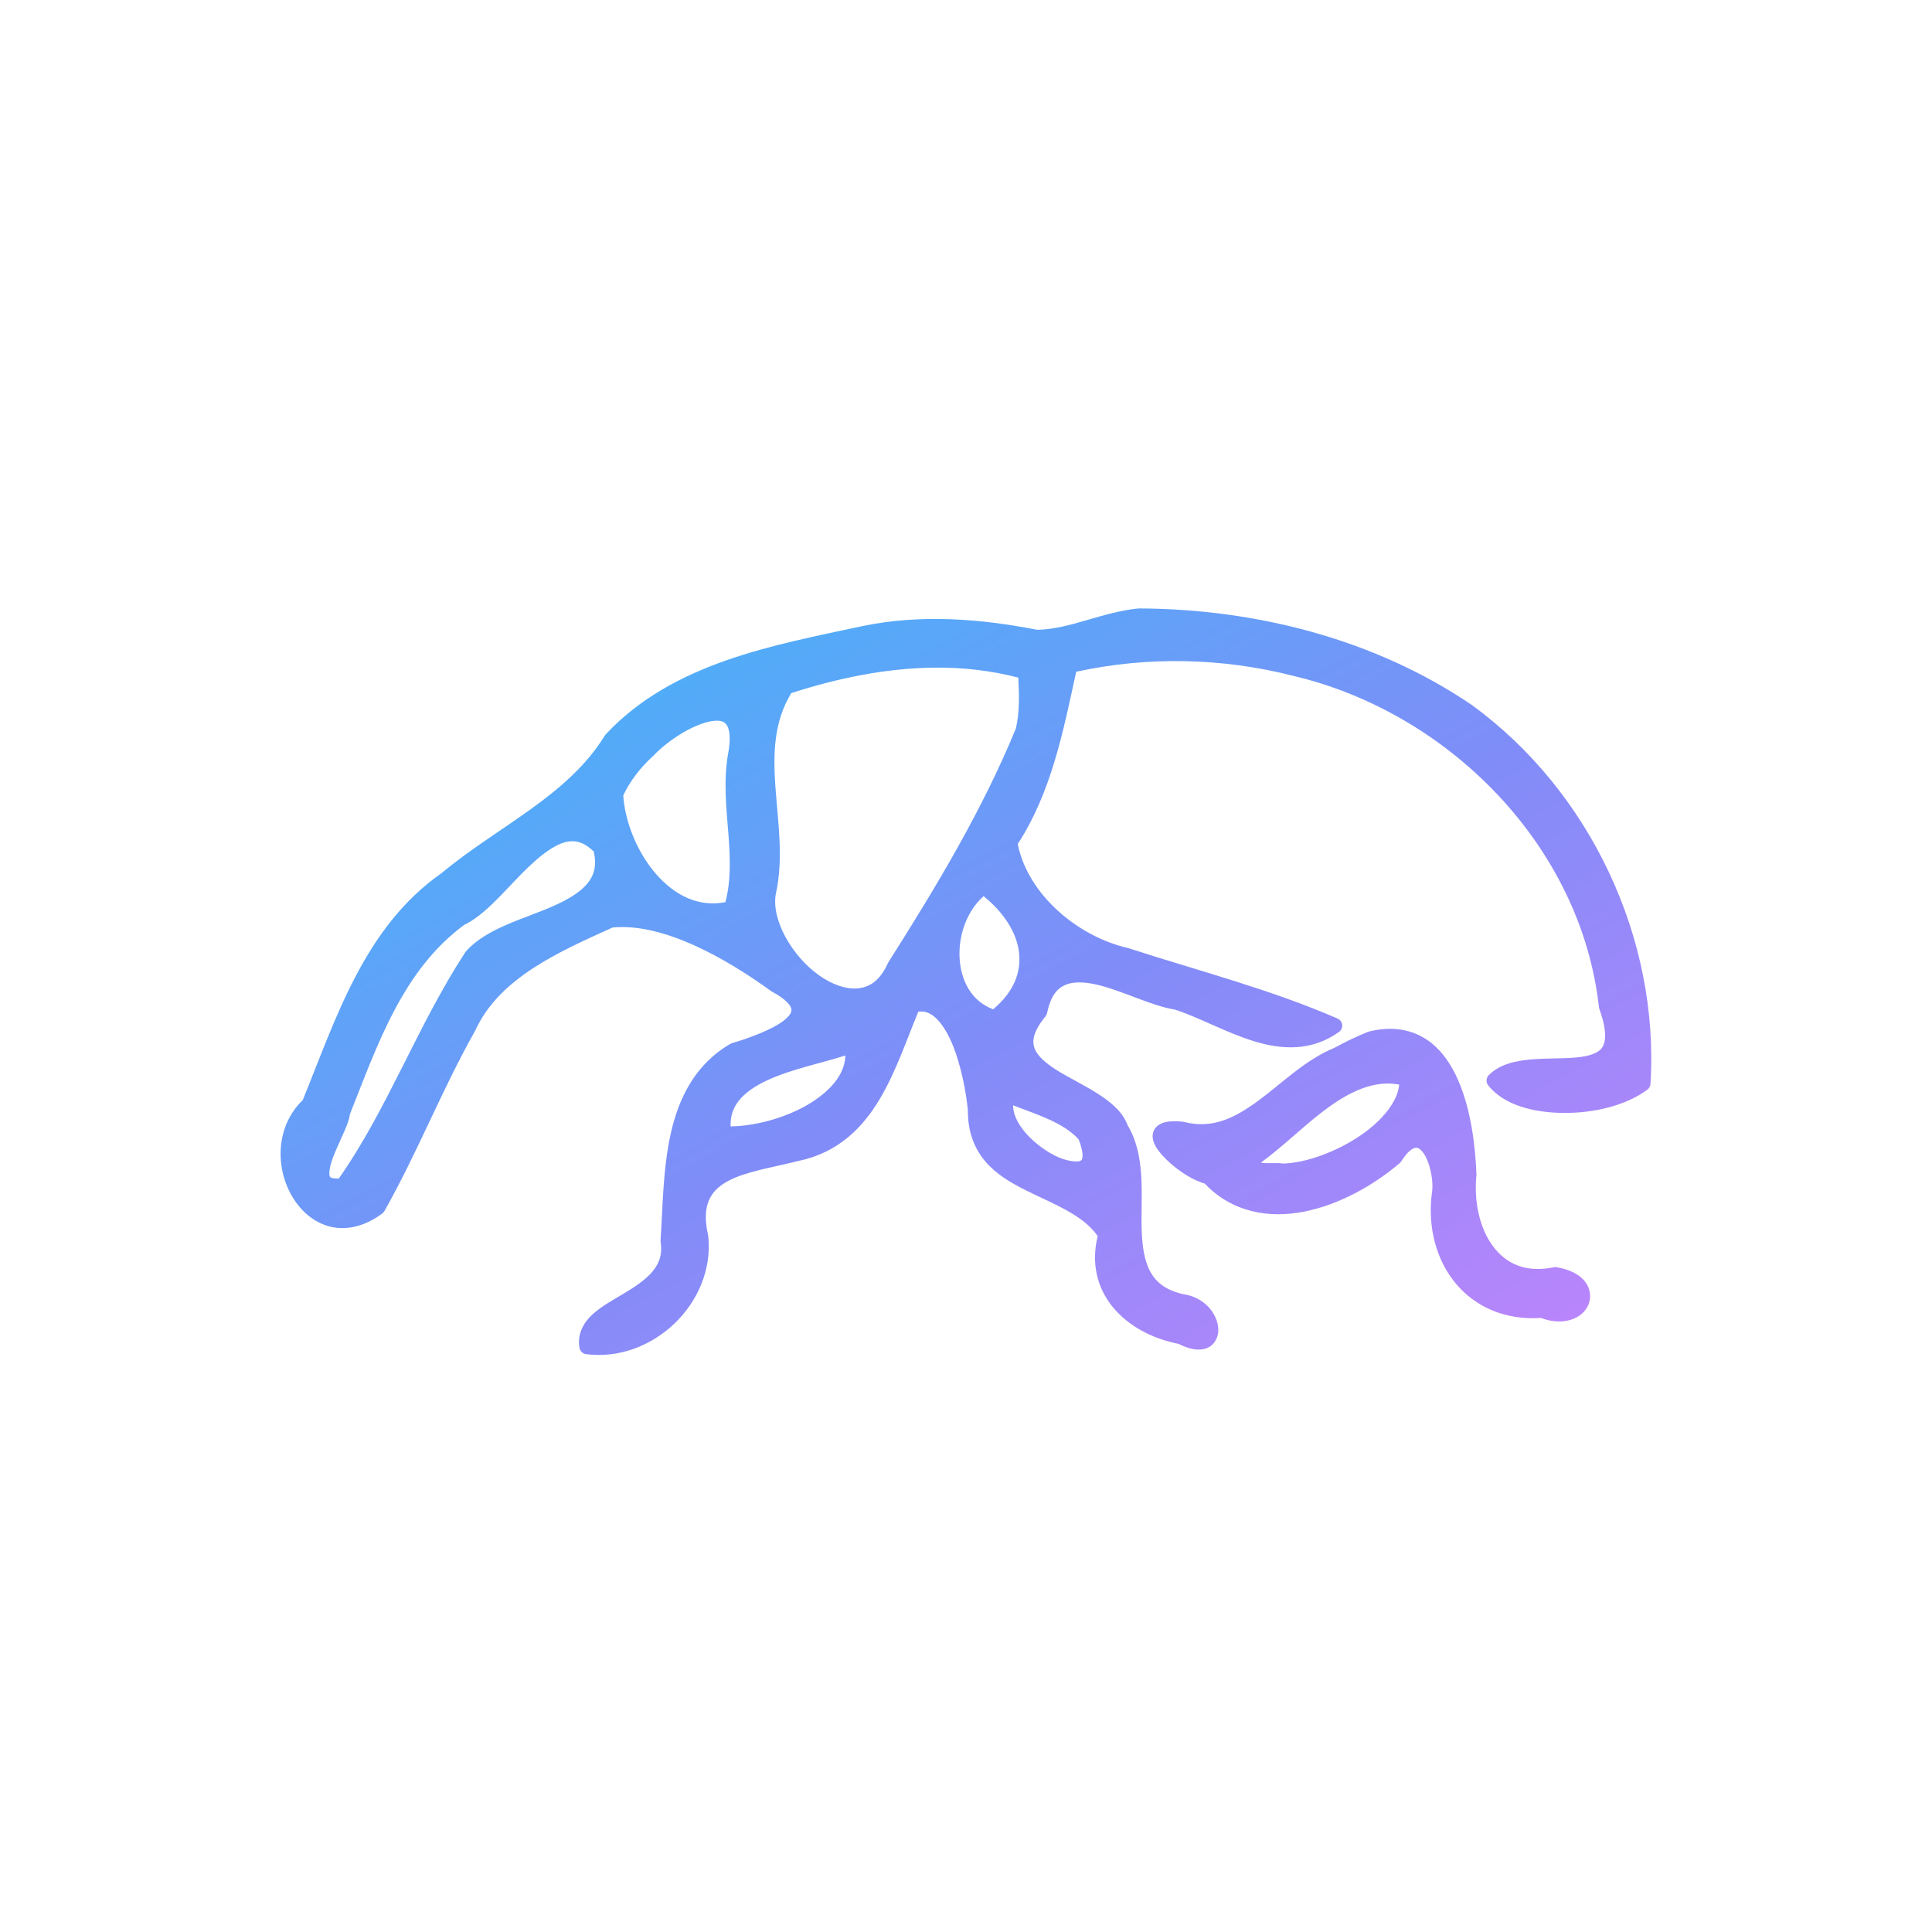
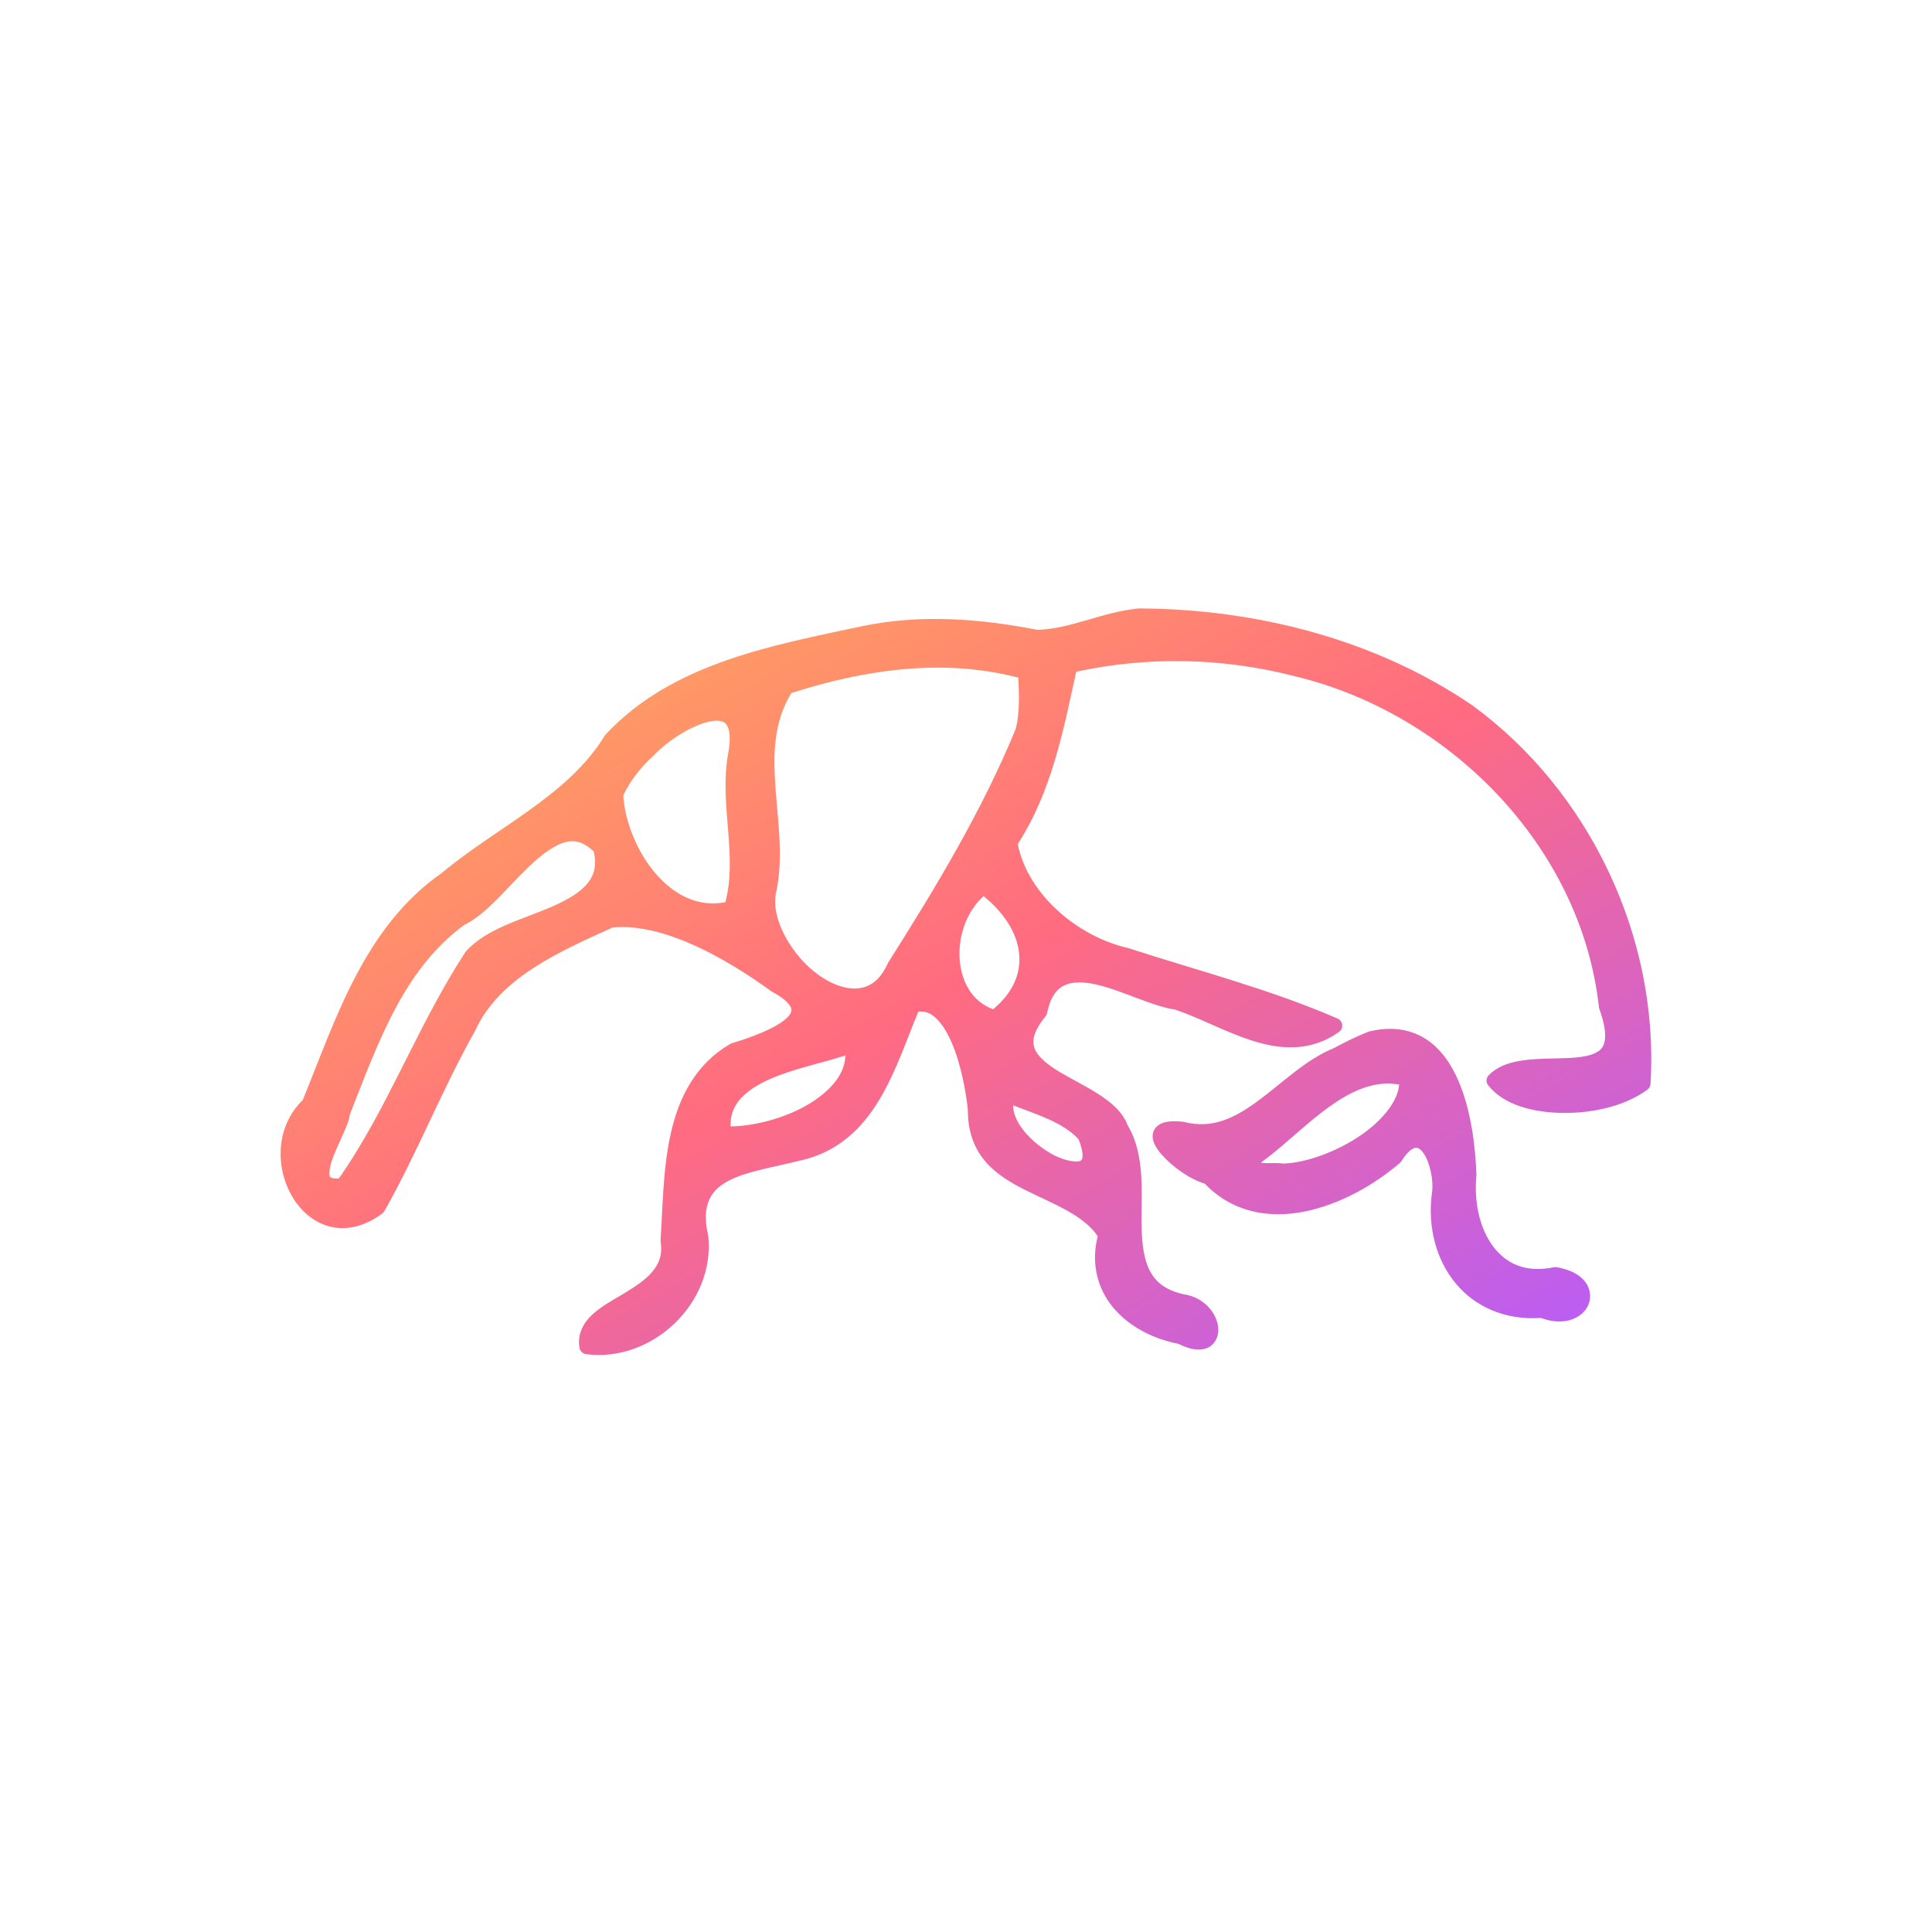
<svg xmlns="http://www.w3.org/2000/svg" viewBox="0 0 2048 2048" width="2048" height="2048" role="img" aria-label="Weevil">
  <defs>
    <linearGradient id="weevil-grad" x1="0" y1="0" x2="1" y2="1">
-       <stop offset="0" stop-color="#38BDF8" />
-       <stop offset="0.55" stop-color="#818CF8" />
-       <stop offset="1" stop-color="#C084FC" />
+       <stop offset="0" stop-color="#FFB454" />
+       <stop offset="0.5" stop-color="#FF6B81" />
+       <stop offset="1" stop-color="#B45CFF" />
    </linearGradient>
  </defs>
  <g transform="translate(1024, 1024) scale(2.2) translate(-1024, -1024)">
    <g transform="translate(0, 465)">
      <path fill="url(#weevil-grad)" d="m 1107.445,386.709 a 3.71,3.71 0 0 0 -0.383,0.018 c -17.717,1.759 -33.043,10.024 -48.789,10.271 -27.326,-5.334 -55.832,-7.582 -83.814,-1.859 a 3.71,3.71 0 0 0 -0.037,0.01 c -42.812,9.23 -91.615,17.551 -124.006,52.234 a 3.71,3.71 0 0 0 -0.449,0.588 c -17.963,29.217 -51.437,43.617 -78.686,66.297 -0.004,0.003 -0.008,0.007 -0.012,0.01 -37.386,26.149 -51.038,70.645 -66.846,109.303 -13.338,13.004 -13.13,32.831 -5.117,46.443 4.084,6.939 10.291,12.46 18.01,14.475 7.719,2.015 16.707,0.263 25.445,-6.264 a 3.71,3.71 0 0 0 1.012,-1.148 c 16.069,-28.469 27.828,-58.734 43.551,-86.584 a 3.71,3.71 0 0 0 0.145,-0.285 c 11.645,-25.551 40.35,-38.018 66.225,-49.762 24.402,-2.372 54.608,14.84 76.455,30.678 a 3.71,3.71 0 0 0 0.441,0.273 c 6.683,3.542 8.9,6.616 9.221,8.139 0.32,1.523 -0.45,3.145 -3.234,5.443 -5.569,4.596 -17.539,8.905 -25.281,11.174 a 3.71,3.71 0 0 0 -0.814,0.348 c -16.908,9.784 -24.877,25.961 -28.729,43.166 -3.851,17.205 -3.856,35.714 -4.916,51.41 a 3.71,3.71 0 0 0 0.031,0.791 c 0.934,6.34 -0.757,10.532 -4.008,14.428 -3.251,3.895 -8.278,7.237 -13.598,10.424 -5.319,3.187 -10.889,6.185 -15.225,10.133 -4.336,3.948 -7.458,9.55 -6.27,16.137 a 3.71,3.71 0 0 0 3.17,3.02 c 31.652,4.139 62.15,-24.382 58.889,-56.781 a 3.71,3.71 0 0 0 -0.078,-0.465 c -1.786,-7.72 -1.274,-13.082 0.463,-17.035 1.737,-3.953 4.79,-6.783 9.098,-9.119 8.576,-4.651 21.82,-6.603 34.014,-9.701 18.818,-3.889 30.75,-15.759 39.08,-29.756 7.979,-13.408 13.021,-28.768 18.631,-42.152 3.063,-0.399 5.471,0.498 7.994,2.658 2.982,2.552 5.805,6.978 8.088,12.273 4.566,10.591 7.059,24.486 7.811,32.883 l -0.014,-0.361 c -0.091,10.524 3.211,18.642 8.418,24.725 5.207,6.083 12.099,10.179 19.191,13.727 13.681,6.843 27.926,11.957 34.945,22.268 -3.319,13.176 -0.102,25.134 7.172,34.051 7.501,9.196 18.992,15.303 31.678,17.811 5.467,2.701 9.981,3.556 13.781,2.061 3.9,-1.534 5.737,-5.783 5.471,-9.48 -0.533,-7.395 -6.957,-15.254 -17.233,-16.549 l 0.383,0.068 c -8.828,-2.065 -13.274,-5.905 -16.082,-11.168 -2.808,-5.263 -3.768,-12.318 -3.996,-20.275 -0.456,-15.915 2.236,-35.186 -6.898,-50.195 l 0.33,0.693 c -2.426,-6.876 -8.232,-11.62 -14.557,-15.658 -6.324,-4.038 -13.411,-7.438 -19.184,-10.98 -5.773,-3.543 -9.95,-7.21 -11.277,-10.836 -1.327,-3.626 -0.748,-8.081 5.26,-15.479 a 3.71,3.71 0 0 0 0.752,-1.582 c 1.681,-8.084 4.687,-11.632 8.441,-13.404 3.755,-1.772 9,-1.723 15.113,-0.369 12.227,2.708 26.703,10.414 38.379,12.17 l -0.576,-0.135 c 11.467,3.662 24.377,10.918 37.836,15.162 13.459,4.244 28.097,5.263 41.482,-4.338 a 3.71,3.71 0 0 0 -0.682,-6.414 c -32.77,-14.261 -67.226,-23.024 -100.6,-33.885 a 3.71,3.71 0 0 0 -0.324,-0.09 c -24.243,-5.522 -48.275,-25.691 -53.213,-50.125 16.325,-25.224 21.954,-54.545 28.17,-83.023 34.324,-7.5 70.421,-6.742 104.471,1.949 a 3.71,3.71 0 0 0 0.068,0.018 c 74.972,17.634 138.758,82.024 147.336,159.65 a 3.71,3.71 0 0 0 0.197,0.846 c 3.865,10.758 3.168,16.101 1.244,18.762 -1.924,2.66 -6.338,4.105 -12.701,4.664 -6.364,0.559 -14.136,0.277 -21.605,0.943 -7.47,0.666 -14.936,2.246 -20.207,7.541 a 3.71,3.71 0 0 0 -0.281,4.918 c 7.466,9.445 21.642,13.166 36.27,13.289 14.627,0.123 29.976,-3.484 40.428,-11.211 a 3.71,3.71 0 0 0 1.496,-2.752 c 4.381,-70.229 -29.245,-141.248 -86.109,-182.611 a 3.71,3.71 0 0 0 -0.098,-0.068 c -46.762,-31.76 -104.236,-46.217 -160.156,-46.438 z m -98.113,28.521 c 13.447,-0.092 26.808,1.426 39.859,4.814 0.462,8.422 0.653,16.713 -1.141,24.475 -16.166,39.409 -38.489,76.449 -61.455,112.689 a 3.71,3.71 0 0 0 -0.246,0.455 c -3.813,8.407 -8.726,11.516 -14.371,12.105 -5.645,0.589 -12.473,-1.79 -18.877,-6.342 -12.807,-9.103 -22.954,-26.568 -20.756,-39.068 l -0.033,0.172 c 3.906,-17.336 1.048,-34.997 -0.139,-51.744 -1.156,-16.309 -0.775,-31.505 7.643,-45.281 22.415,-7.25 46.069,-12.116 69.516,-12.275 z m -106.287,25.602 c 3.138,-0.172 4.665,0.425 5.822,2.311 1.158,1.886 1.929,6.126 0.531,13.445 a 3.71,3.71 0 0 0 -0.008,0.041 c -2.327,12.974 -0.884,25.989 0.102,38.471 0.924,11.698 1.317,22.85 -1.434,33.15 -13.017,2.525 -24.377,-3.317 -33.271,-13.42 -9.181,-10.429 -15.102,-25.248 -15.939,-38 3.387,-7.199 8.446,-13.649 14.461,-19.08 a 3.71,3.71 0 0 0 0.225,-0.221 c 3.283,-3.515 8.545,-7.709 14.07,-10.961 5.525,-3.252 11.407,-5.515 15.441,-5.736 z m -68.301,58.041 c 3.116,0.136 6.299,1.485 9.91,4.982 1.507,6.951 0.144,11.467 -3.127,15.449 -3.432,4.179 -9.336,7.676 -16.344,10.795 -14.015,6.238 -32.105,10.582 -42.102,21.818 a 3.71,3.71 0 0 0 -0.334,0.438 c -23.154,35.47 -37.321,75.339 -60.947,109.045 -1.505,0.04 -2.708,-0.057 -3.309,-0.266 -0.814,-0.283 -0.871,-0.424 -1.047,-0.795 -0.351,-0.741 -0.299,-3.629 0.916,-7.297 1.215,-3.668 3.221,-7.967 5.023,-11.992 1.802,-4.025 3.488,-7.546 3.811,-11.158 l -0.248,1.037 c 13.601,-34.298 25.66,-70.026 55.455,-91.869 l -0.617,0.365 c 9.959,-4.672 18.761,-15.367 27.783,-24.557 9.023,-9.19 17.936,-16.312 25.176,-15.996 z m 197.74,26.469 c 9.704,7.848 15.797,17.369 17.01,26.729 1.244,9.599 -2.183,19.193 -12.406,27.787 -10.411,-3.874 -15.622,-13.668 -16.193,-24.928 -0.554,-10.92 3.654,-22.559 11.59,-29.588 z m 193.23,64.025 c -2.378,0.167 -4.851,0.552 -7.422,1.168 a 3.71,3.71 0 0 0 -0.518,0.164 c -5.615,2.252 -11.059,4.878 -16.332,7.777 -13.672,5.567 -24.825,16.689 -36.166,25.098 -11.421,8.468 -22.331,14.137 -36.185,10.566 a 3.71,3.71 0 0 0 -0.535,-0.098 c -3.425,-0.362 -6.11,-0.345 -8.424,0.182 -2.314,0.527 -4.574,1.804 -5.611,4.049 -1.038,2.244 -0.561,4.542 0.229,6.355 0.79,1.813 1.97,3.442 3.387,5.064 5.37,6.149 13.821,12.126 20.887,14.137 13.278,13.984 31.06,16.869 47.941,13.518 17.179,-3.411 33.775,-12.881 46.053,-23.412 a 3.71,3.71 0 0 0 0.734,-0.854 c 3.016,-4.841 5.516,-6.281 6.707,-6.463 1.191,-0.182 2.297,0.326 3.846,2.377 3.096,4.103 5.205,13.529 4.176,19.457 a 3.71,3.71 0 0 0 -0.025,0.17 c -2.064,16.352 2.119,32.024 11.508,43.334 9.237,11.128 23.627,17.805 41.08,16.627 10.434,3.969 19.801,0.63 22.818,-6.279 1.552,-3.554 1.026,-8.003 -1.684,-11.361 -2.709,-3.358 -7.22,-5.696 -13.496,-6.805 a 3.71,3.71 0 0 0 -1.383,0.018 c -13.912,2.828 -23.202,-1.801 -29.494,-10.291 -6.292,-8.49 -9.133,-21.262 -7.871,-33.998 a 3.71,3.71 0 0 0 0.016,-0.512 c -0.521,-13.105 -2.462,-30.596 -8.684,-45.033 -3.111,-7.219 -7.324,-13.727 -13.193,-18.359 -5.87,-4.632 -13.443,-7.221 -22.358,-6.596 z m -259.853,12.744 c -0.097,4.095 -1.502,7.874 -4.045,11.51 -3.278,4.686 -8.457,8.996 -14.617,12.527 -11.247,6.448 -25.59,10.03 -36.631,10.133 -0.146,-4.942 1.211,-8.773 3.77,-12.119 3.103,-4.058 8.089,-7.426 14.094,-10.189 11.612,-5.344 26.486,-8.289 37.43,-11.861 z m 260.254,13.539 c 2.164,-0.092 4.377,0.12 6.623,0.49 -0.747,8.044 -7.871,17.032 -18.26,24.234 -11.558,8.013 -26.596,13.522 -37.65,13.818 -1.656,-0.264 -3.192,-0.231 -4.893,-0.211 -2.019,0.024 -4.119,0.036 -5.561,-0.143 -0.065,-0.008 -0.055,-0.021 -0.115,-0.031 0.096,-0.148 0.097,-0.183 0.227,-0.359 9.466,-6.877 18.834,-16.107 28.627,-23.707 9.993,-7.755 20.256,-13.634 31.002,-14.092 z m -179.424,10.447 c 11.802,4.662 23.756,8.072 31.551,16.357 1.537,3.859 2.047,6.729 1.918,8.279 -0.137,1.643 -0.422,1.817 -1.104,2.168 -1.362,0.702 -6.671,0.288 -12.381,-2.615 -5.71,-2.903 -11.764,-7.719 -15.621,-12.945 -2.83,-3.835 -4.389,-7.651 -4.363,-11.244 z" />
    </g>
  </g>
</svg>
